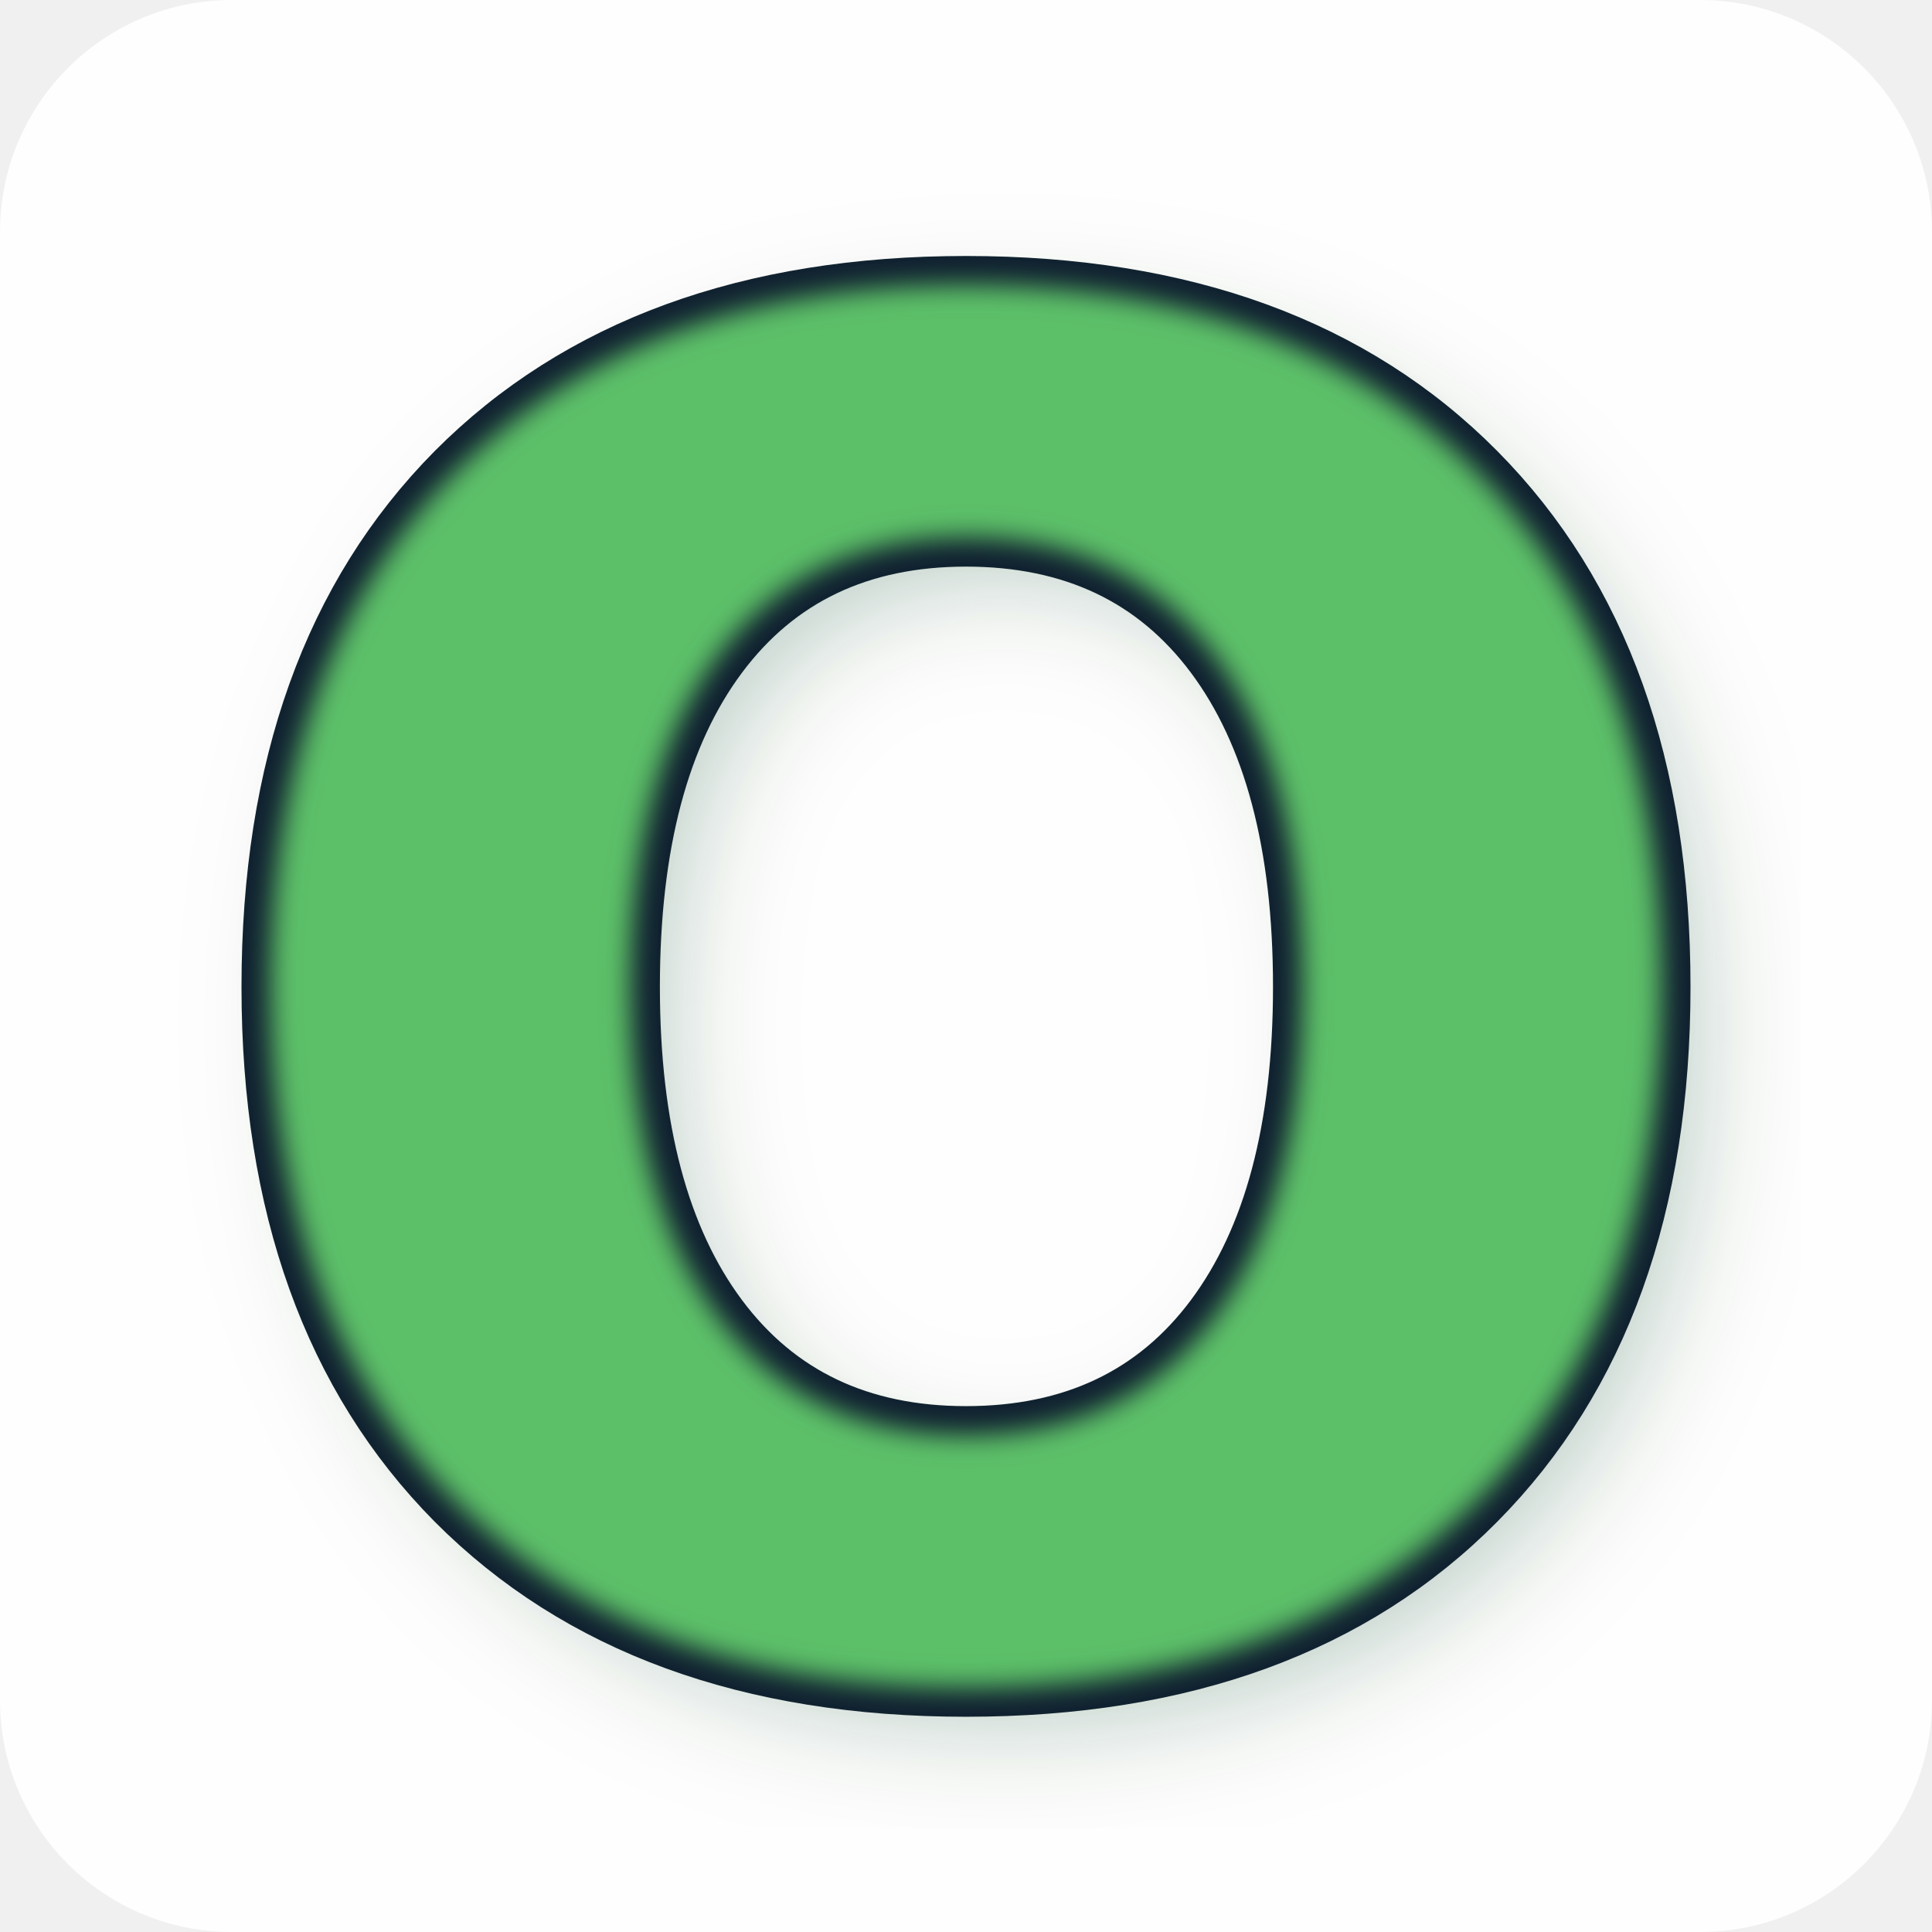
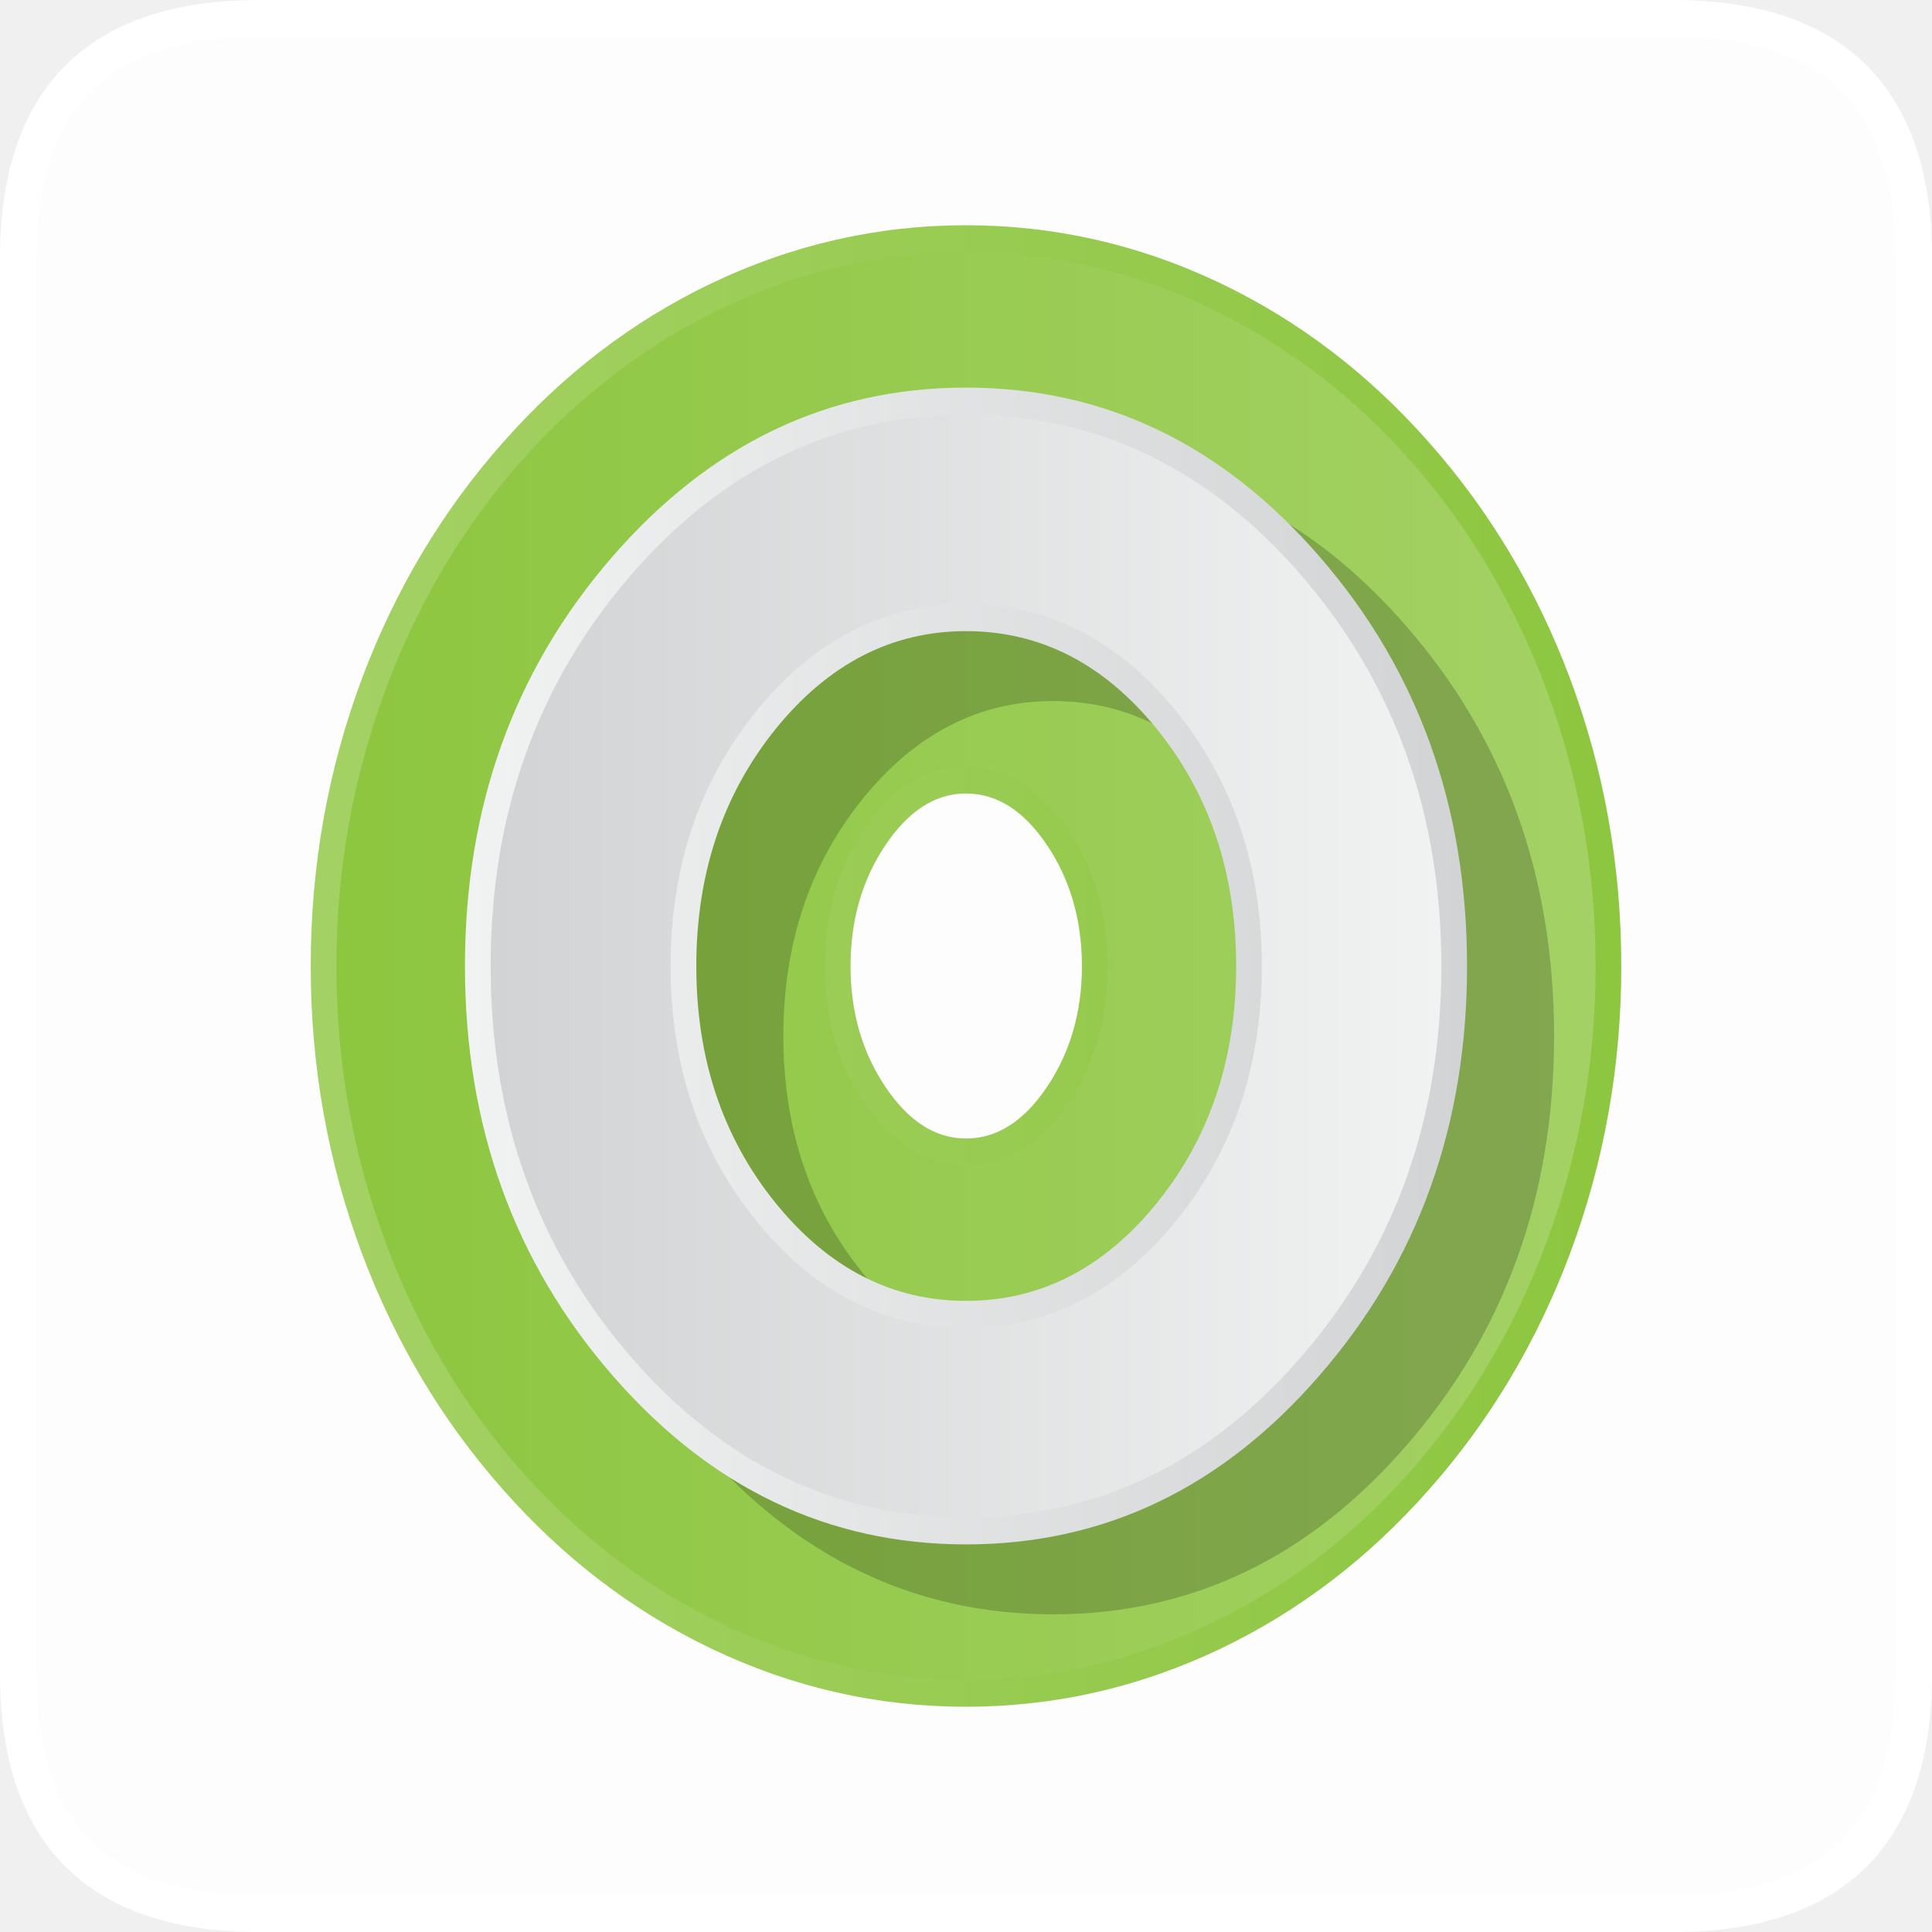
- <svg xmlns="http://www.w3.org/2000/svg" id="svg26" version="1.1" viewBox="0 0 100 100" height="100" width="100">
-   <defs id="defs30" />
-   <rect id="rect4" style="fill: #ffffff" stroke-width="4" opacity="0.90" stroke="#ffffff" ry="10" rx="10" height="96" width="96" y="2" x="2" />
-   <g id="g24" style="font-weight:bold;font-size:96px;font-family:'Comics Sans MS', Helvetica, sans-serif;text-anchor:middle;overflow:hidden">
-     <defs id="defs16">
-       <filter id="shadow">
-         <feGaussianBlur id="feGaussianBlur6" result="shadow" stdDeviation="2 2" />
-         <feOffset id="feOffset8" dy="1" dx="1" />
-       </filter>
-       <filter id="innerShadow">
-         <feGaussianBlur id="feGaussianBlur11" result="blur" stdDeviation="0.5" in="SourceGraphic" />
-         <feOffset id="feOffset13" dy="0" dx="0" in="blur" />
-       </filter>
-     </defs>
-     <g id="text18" style="opacity:0.5;fill:#104020;filter:url(#shadow)" aria-label="Ο">
-       <path id="path34" style="opacity:0.5;fill:#104020;filter:url(#shadow)" d="m 50,27.828 q -8.25,0 -12.797,6.094 -4.547,6.094 -4.547,17.156 0,11.016 4.547,17.109 Q 41.75,74.281 50,74.281 q 8.297,0 12.844,-6.094 4.547,-6.094 4.547,-17.109 0,-11.062 -4.547,-17.156 Q 58.297,27.828 50,27.828 Z M 50,14.75 q 16.875,0 26.438,9.656 Q 86,34.062 86,51.078 q 0,16.969 -9.562,26.625 -9.562,9.656 -26.438,9.656 -16.828,0 -26.438,-9.656 Q 14,68.047 14,51.078 14,34.062 23.562,24.406 33.172,14.75 50,14.75 Z" />
-     </g>
-     <g id="text20" style="fill:#000040;stroke:#102030;stroke-width:3" aria-label="Ο">
-       <path id="path37" style="fill:#000040;stroke:#102030;stroke-width:3" d="m 50,27.828 q -8.25,0 -12.797,6.094 -4.547,6.094 -4.547,17.156 0,11.016 4.547,17.109 Q 41.75,74.281 50,74.281 q 8.297,0 12.844,-6.094 4.547,-6.094 4.547,-17.109 0,-11.062 -4.547,-17.156 Q 58.297,27.828 50,27.828 Z M 50,14.75 q 16.875,0 26.438,9.656 Q 86,34.062 86,51.078 q 0,16.969 -9.562,26.625 -9.562,9.656 -26.438,9.656 -16.828,0 -26.438,-9.656 Q 14,68.047 14,51.078 14,34.062 23.562,24.406 33.172,14.75 50,14.75 Z" />
-     </g>
-     <g id="text22" style="fill:#5cc067;filter:url(#innerShadow)" aria-label="Ο">
-       <path id="path40" style="fill:#5cc067;filter:url(#innerShadow)" d="m 50,27.828 q -8.25,0 -12.797,6.094 -4.547,6.094 -4.547,17.156 0,11.016 4.547,17.109 Q 41.75,74.281 50,74.281 q 8.297,0 12.844,-6.094 4.547,-6.094 4.547,-17.109 0,-11.062 -4.547,-17.156 Q 58.297,27.828 50,27.828 Z M 50,14.75 q 16.875,0 26.438,9.656 Q 86,34.062 86,51.078 q 0,16.969 -9.562,26.625 -9.562,9.656 -26.438,9.656 -16.828,0 -26.438,-9.656 Q 14,68.047 14,51.078 14,34.062 23.562,24.406 33.172,14.75 50,14.75 Z" />
+ <svg xmlns="http://www.w3.org/2000/svg" xmlns:xlink="http://www.w3.org/1999/xlink" id="svg26" version="1.1" viewBox="0 0 140 140" height="140" width="140">
+   <defs id="defs30">
+     <linearGradient id="Gradient_74" gradientUnits="userSpaceOnUse" x1="52.438" y1="167.15" x2="197.762" y2="167.15" spreadMethod="pad">
+       <stop offset="0%" stop-color="#4EB9F3" id="stop381" />
+       <stop offset="100%" stop-color="#22A7F0" id="stop383" />
+     </linearGradient>
+     <linearGradient id="Gradient_75" gradientUnits="userSpaceOnUse" x1="55.287" y1="167.15" x2="194.913" y2="167.15" spreadMethod="pad">
+       <stop offset="0%" stop-color="#22A7F0" id="stop386" />
+       <stop offset="100%" stop-color="#4EB9F3" id="stop388" />
+     </linearGradient>
+     <linearGradient id="Gradient_76" gradientUnits="userSpaceOnUse" x1="69.525" y1="167.15" x2="180.675" y2="167.15" spreadMethod="pad">
+       <stop offset="0%" stop-color="#F1F2F2" id="stop391" />
+       <stop offset="100%" stop-color="#D1D3D4" id="stop393" />
+     </linearGradient>
+     <linearGradient id="Gradient_77" gradientUnits="userSpaceOnUse" x1="72.387" y1="167.15" x2="177.812" y2="167.15" spreadMethod="pad">
+       <stop offset="0%" stop-color="#D1D3D4" id="stop396" />
+       <stop offset="100%" stop-color="#F1F2F2" id="stop398" />
+     </linearGradient>
+     <linearGradient id="Gradient_78" gradientUnits="userSpaceOnUse" x1="226.912" y1="170.65" x2="346.587" y2="170.65" spreadMethod="pad">
+       <stop offset="0%" stop-color="#EB984E" id="stop401" />
+       <stop offset="100%" stop-color="#E67E22" id="stop403" />
+     </linearGradient>
+     <linearGradient id="Gradient_79" gradientUnits="userSpaceOnUse" x1="229.762" y1="170.65" x2="343.738" y2="170.65" spreadMethod="pad">
+       <stop offset="0%" stop-color="#E67E22" id="stop406" />
+       <stop offset="100%" stop-color="#EB984E" id="stop408" />
+     </linearGradient>
+     <linearGradient id="Gradient_80" gradientUnits="userSpaceOnUse" x1="244.012" y1="170.65" x2="329.488" y2="170.65" spreadMethod="pad">
+       <stop offset="0%" stop-color="#F1F2F2" id="stop411" />
+       <stop offset="100%" stop-color="#D1D3D4" id="stop413" />
+     </linearGradient>
+     <linearGradient id="Gradient_81" gradientUnits="userSpaceOnUse" x1="246.863" y1="170.65" x2="326.637" y2="170.65" spreadMethod="pad">
+       <stop offset="0%" stop-color="#D1D3D4" id="stop416" />
+       <stop offset="100%" stop-color="#F1F2F2" id="stop418" />
+     </linearGradient>
+     <linearGradient id="Gradient_82" gradientUnits="userSpaceOnUse" x1="389.963" y1="172.9" x2="503.238" y2="172.9" spreadMethod="pad">
+       <stop offset="0%" stop-color="#AF7AC5" id="stop421" />
+       <stop offset="100%" stop-color="#9B59B6" id="stop423" />
+     </linearGradient>
+     <linearGradient id="Gradient_83" gradientUnits="userSpaceOnUse" x1="392.812" y1="172.9" x2="500.388" y2="172.9" spreadMethod="pad">
+       <stop offset="0%" stop-color="#9B59B6" id="stop426" />
+       <stop offset="100%" stop-color="#AF7AC5" id="stop428" />
+     </linearGradient>
+     <linearGradient id="Gradient_84" gradientUnits="userSpaceOnUse" x1="407.062" y1="172.9" x2="486.138" y2="172.9" spreadMethod="pad">
+       <stop offset="0%" stop-color="#F1F2F2" id="stop431" />
+       <stop offset="100%" stop-color="#D1D3D4" id="stop433" />
+     </linearGradient>
+     <linearGradient id="Gradient_85" gradientUnits="userSpaceOnUse" x1="409.913" y1="172.9" x2="483.288" y2="172.9" spreadMethod="pad">
+       <stop offset="0%" stop-color="#D1D3D4" id="stop436" />
+       <stop offset="100%" stop-color="#F1F2F2" id="stop438" />
+     </linearGradient>
+     <linearGradient id="Gradient_86" gradientUnits="userSpaceOnUse" x1="525.712" y1="176.25" x2="671.087" y2="176.25" spreadMethod="pad">
+       <stop offset="0%" stop-color="#FFC241" id="stop441" />
+       <stop offset="100%" stop-color="#FFB312" id="stop443" />
+     </linearGradient>
+     <linearGradient id="Gradient_87" gradientUnits="userSpaceOnUse" x1="528.562" y1="176.25" x2="668.237" y2="176.25" spreadMethod="pad">
+       <stop offset="0%" stop-color="#FFB312" id="stop446" />
+       <stop offset="100%" stop-color="#FFC241" id="stop448" />
+     </linearGradient>
+     <linearGradient id="Gradient_88" gradientUnits="userSpaceOnUse" x1="541.475" y1="176.55" x2="652.625" y2="176.55" spreadMethod="pad">
+       <stop offset="0%" stop-color="#F1F2F2" id="stop451" />
+       <stop offset="100%" stop-color="#D1D3D4" id="stop453" />
+     </linearGradient>
+     <linearGradient id="Gradient_89" gradientUnits="userSpaceOnUse" x1="544.163" y1="176.5" x2="649.637" y2="176.5" spreadMethod="pad">
+       <stop offset="0%" stop-color="#D1D3D4" id="stop456" />
+       <stop offset="100%" stop-color="#F1F2F2" id="stop458" />
+     </linearGradient>
+     <linearGradient id="Gradient_90" gradientUnits="userSpaceOnUse" x1="705.525" y1="170.65" x2="829.475" y2="170.65" spreadMethod="pad">
+       <stop offset="0%" stop-color="#7B9BD3" id="stop461" />
+       <stop offset="61.961%" stop-color="#6389CB" id="stop463" />
+       <stop offset="100%" stop-color="#5A82C8" id="stop465" />
+     </linearGradient>
+     <linearGradient id="Gradient_91" gradientUnits="userSpaceOnUse" x1="708.375" y1="170.65" x2="826.625" y2="170.65" spreadMethod="pad">
+       <stop offset="0%" stop-color="#5A82C8" id="stop468" />
+       <stop offset="38.039%" stop-color="#6389CB" id="stop470" />
+       <stop offset="100%" stop-color="#7B9BD3" id="stop472" />
+     </linearGradient>
+     <linearGradient id="Gradient_92" gradientUnits="userSpaceOnUse" x1="722.625" y1="170.65" x2="812.375" y2="170.65" spreadMethod="pad">
+       <stop offset="0%" stop-color="#F1F2F2" id="stop475" />
+       <stop offset="100%" stop-color="#D1D3D4" id="stop477" />
+     </linearGradient>
+     <linearGradient id="Gradient_93" gradientUnits="userSpaceOnUse" x1="725.475" y1="170.65" x2="809.525" y2="170.65" spreadMethod="pad">
+       <stop offset="0%" stop-color="#D1D3D4" id="stop480" />
+       <stop offset="100%" stop-color="#F1F2F2" id="stop482" />
+     </linearGradient>
+     <linearGradient id="Gradient_94" gradientUnits="userSpaceOnUse" x1="855.925" y1="169.2" x2="990.575" y2="169.2" spreadMethod="pad">
+       <stop offset="0%" stop-color="#48C9B0" id="stop485" />
+       <stop offset="100%" stop-color="#1ABC9C" id="stop487" />
+     </linearGradient>
+     <linearGradient id="Gradient_95" gradientUnits="userSpaceOnUse" x1="858.775" y1="169.2" x2="987.725" y2="169.2" spreadMethod="pad">
+       <stop offset="0%" stop-color="#1ABC9C" id="stop490" />
+       <stop offset="100%" stop-color="#48C9B0" id="stop492" />
+     </linearGradient>
+     <linearGradient id="Gradient_96" gradientUnits="userSpaceOnUse" x1="873.025" y1="169.2" x2="973.475" y2="169.2" spreadMethod="pad">
+       <stop offset="0%" stop-color="#F1F2F2" id="stop495" />
+       <stop offset="100%" stop-color="#D1D3D4" id="stop497" />
+     </linearGradient>
+     <linearGradient id="Gradient_97" gradientUnits="userSpaceOnUse" x1="875.875" y1="169.2" x2="970.625" y2="169.2" spreadMethod="pad">
+       <stop offset="0%" stop-color="#D1D3D4" id="stop500" />
+       <stop offset="100%" stop-color="#F1F2F2" id="stop502" />
+     </linearGradient>
+     <linearGradient id="Gradient_98" gradientUnits="userSpaceOnUse" x1="1013.775" y1="172.65" x2="1148.425" y2="172.65" spreadMethod="pad">
+       <stop offset="0%" stop-color="#F379A4" id="stop505" />
+       <stop offset="100%" stop-color="#F0588D" id="stop507" />
+     </linearGradient>
+     <linearGradient id="Gradient_99" gradientUnits="userSpaceOnUse" x1="1016.625" y1="172.65" x2="1145.575" y2="172.65" spreadMethod="pad">
+       <stop offset="0%" stop-color="#F0588D" id="stop510" />
+       <stop offset="100%" stop-color="#F379A4" id="stop512" />
+     </linearGradient>
+     <linearGradient id="Gradient_100" gradientUnits="userSpaceOnUse" x1="1030.875" y1="172.65" x2="1131.325" y2="172.65" spreadMethod="pad">
+       <stop offset="0%" stop-color="#F1F2F2" id="stop515" />
+       <stop offset="100%" stop-color="#D1D3D4" id="stop517" />
+     </linearGradient>
+     <linearGradient id="Gradient_101" gradientUnits="userSpaceOnUse" x1="1033.725" y1="172.65" x2="1128.475" y2="172.65" spreadMethod="pad">
+       <stop offset="0%" stop-color="#D1D3D4" id="stop520" />
+       <stop offset="100%" stop-color="#F1F2F2" id="stop522" />
+     </linearGradient>
+     <linearGradient id="Gradient_8" gradientUnits="userSpaceOnUse" x1="55.313" y1="414.3" x2="207.288" y2="414.3" spreadMethod="pad">
+       <stop offset="0%" stop-color="#AF7AC5" id="stop47" />
+       <stop offset="100%" stop-color="#9B59B6" id="stop49" />
+     </linearGradient>
+     <linearGradient id="Gradient_9" gradientUnits="userSpaceOnUse" x1="58.163" y1="414.3" x2="204.438" y2="414.3" spreadMethod="pad">
+       <stop offset="0%" stop-color="#9B59B6" id="stop52" />
+       <stop offset="100%" stop-color="#AF7AC5" id="stop54" />
+     </linearGradient>
+     <linearGradient id="Gradient_10" gradientUnits="userSpaceOnUse" x1="71.775" y1="414.65" x2="189.225" y2="414.65" spreadMethod="pad">
+       <stop offset="0%" stop-color="#F1F2F2" id="stop57" />
+       <stop offset="100%" stop-color="#D1D3D4" id="stop59" />
+     </linearGradient>
+     <linearGradient id="Gradient_11" gradientUnits="userSpaceOnUse" x1="74.625" y1="414.65" x2="186.375" y2="414.65" spreadMethod="pad">
+       <stop offset="0%" stop-color="#D1D3D4" id="stop62" />
+       <stop offset="100%" stop-color="#F1F2F2" id="stop64" />
+     </linearGradient>
+     <linearGradient id="Gradient_12" gradientUnits="userSpaceOnUse" x1="132.15" y1="402.325" x2="132.15" y2="427.975" spreadMethod="pad">
+       <stop offset="0%" stop-color="#F1F2F2" id="stop67" />
+       <stop offset="100%" stop-color="#D1D3D4" id="stop69" />
+     </linearGradient>
+     <linearGradient id="Gradient_13" gradientUnits="userSpaceOnUse" x1="132.15" y1="405.175" x2="132.15" y2="425.125" spreadMethod="pad">
+       <stop offset="0%" stop-color="#D1D3D4" id="stop72" />
+       <stop offset="100%" stop-color="#F1F2F2" id="stop74" />
+     </linearGradient>
+     <linearGradient id="Gradient_14" gradientUnits="userSpaceOnUse" x1="227.588" y1="416.6" x2="287.413" y2="416.6" spreadMethod="pad">
+       <stop offset="0%" stop-color="#48C9B0" id="stop77" />
+       <stop offset="100%" stop-color="#1ABC9C" id="stop79" />
+     </linearGradient>
+     <linearGradient id="Gradient_15" gradientUnits="userSpaceOnUse" x1="230.425" y1="416.6" x2="284.575" y2="416.6" spreadMethod="pad">
+       <stop offset="0%" stop-color="#1ABC9C" id="stop82" />
+       <stop offset="100%" stop-color="#48C9B0" id="stop84" />
+     </linearGradient>
+     <linearGradient id="Gradient_16" gradientUnits="userSpaceOnUse" x1="244.675" y1="416.6" x2="270.325" y2="416.6" spreadMethod="pad">
+       <stop offset="0%" stop-color="#F1F2F2" id="stop87" />
+       <stop offset="100%" stop-color="#D1D3D4" id="stop89" />
+     </linearGradient>
+     <linearGradient id="Gradient_17" gradientUnits="userSpaceOnUse" x1="247.525" y1="416.6" x2="267.475" y2="416.6" spreadMethod="pad">
+       <stop offset="0%" stop-color="#D1D3D4" id="stop92" />
+       <stop offset="100%" stop-color="#F1F2F2" id="stop94" />
+     </linearGradient>
+     <linearGradient id="Gradient_18" gradientUnits="userSpaceOnUse" x1="328.425" y1="410.6" x2="463.075" y2="410.6" spreadMethod="pad">
+       <stop offset="0%" stop-color="#EB984E" id="stop97" />
+       <stop offset="100%" stop-color="#E67E22" id="stop99" />
+     </linearGradient>
+     <linearGradient id="Gradient_19" gradientUnits="userSpaceOnUse" x1="331.275" y1="410.6" x2="460.225" y2="410.6" spreadMethod="pad">
+       <stop offset="0%" stop-color="#E67E22" id="stop102" />
+       <stop offset="100%" stop-color="#EB984E" id="stop104" />
+     </linearGradient>
+     <linearGradient id="Gradient_20" gradientUnits="userSpaceOnUse" x1="345.525" y1="410.6" x2="445.975" y2="410.6" spreadMethod="pad">
+       <stop offset="0%" stop-color="#F1F2F2" id="stop107" />
+       <stop offset="100%" stop-color="#D1D3D4" id="stop109" />
+     </linearGradient>
+     <linearGradient id="Gradient_21" gradientUnits="userSpaceOnUse" x1="348.375" y1="410.6" x2="443.125" y2="410.6" spreadMethod="pad">
+       <stop offset="0%" stop-color="#D1D3D4" id="stop112" />
+       <stop offset="100%" stop-color="#F1F2F2" id="stop114" />
+     </linearGradient>
+     <linearGradient id="Gradient_22" gradientUnits="userSpaceOnUse" x1="487.663" y1="411.6" x2="633.038" y2="411.6" spreadMethod="pad">
+       <stop offset="0%" stop-color="#48C9B0" id="stop117" />
+       <stop offset="100%" stop-color="#1ABC9C" id="stop119" />
+     </linearGradient>
+     <linearGradient id="Gradient_23" gradientUnits="userSpaceOnUse" x1="490.513" y1="411.6" x2="630.188" y2="411.6" spreadMethod="pad">
+       <stop offset="0%" stop-color="#1ABC9C" id="stop122" />
+       <stop offset="100%" stop-color="#48C9B0" id="stop124" />
+     </linearGradient>
+     <linearGradient id="Gradient_24" gradientUnits="userSpaceOnUse" x1="504.775" y1="411.6" x2="615.925" y2="411.6" spreadMethod="pad">
+       <stop offset="0%" stop-color="#F1F2F2" id="stop127" />
+       <stop offset="100%" stop-color="#D1D3D4" id="stop129" />
+     </linearGradient>
+     <linearGradient id="Gradient_25" gradientUnits="userSpaceOnUse" x1="507.625" y1="411.6" x2="613.075" y2="411.6" spreadMethod="pad">
+       <stop offset="0%" stop-color="#D1D3D4" id="stop132" />
+       <stop offset="100%" stop-color="#F1F2F2" id="stop134" />
+     </linearGradient>
+     <linearGradient id="Gradient_26" gradientUnits="userSpaceOnUse" x1="648.088" y1="408.6" x2="814.812" y2="408.6" spreadMethod="pad">
+       <stop offset="0%" stop-color="#FFC241" id="stop137" />
+       <stop offset="100%" stop-color="#FFB312" id="stop139" />
+     </linearGradient>
+     <linearGradient id="Gradient_27" gradientUnits="userSpaceOnUse" x1="650.938" y1="408.6" x2="811.963" y2="408.6" spreadMethod="pad">
+       <stop offset="0%" stop-color="#FFB312" id="stop142" />
+       <stop offset="100%" stop-color="#FFC241" id="stop144" />
+     </linearGradient>
+     <linearGradient id="Gradient_28" gradientUnits="userSpaceOnUse" x1="665.188" y1="408.6" x2="797.713" y2="408.6" spreadMethod="pad">
+       <stop offset="0%" stop-color="#F1F2F2" id="stop147" />
+       <stop offset="100%" stop-color="#D1D3D4" id="stop149" />
+     </linearGradient>
+     <linearGradient id="Gradient_29" gradientUnits="userSpaceOnUse" x1="668.038" y1="408.6" x2="794.863" y2="408.6" spreadMethod="pad">
+       <stop offset="0%" stop-color="#D1D3D4" id="stop152" />
+       <stop offset="100%" stop-color="#F1F2F2" id="stop154" />
+     </linearGradient>
+     <linearGradient id="Gradient_30" gradientUnits="userSpaceOnUse" x1="834.275" y1="410.6" x2="968.925" y2="410.6" spreadMethod="pad">
+       <stop offset="0%" stop-color="#4EB9F3" id="stop157" />
+       <stop offset="100%" stop-color="#22A7F0" id="stop159" />
+     </linearGradient>
+     <linearGradient id="Gradient_31" gradientUnits="userSpaceOnUse" x1="837.125" y1="410.6" x2="966.075" y2="410.6" spreadMethod="pad">
+       <stop offset="0%" stop-color="#22A7F0" id="stop162" />
+       <stop offset="100%" stop-color="#4EB9F3" id="stop164" />
+     </linearGradient>
+     <linearGradient id="Gradient_32" gradientUnits="userSpaceOnUse" x1="851.375" y1="410.6" x2="951.825" y2="410.6" spreadMethod="pad">
+       <stop offset="0%" stop-color="#F1F2F2" id="stop167" />
+       <stop offset="100%" stop-color="#D1D3D4" id="stop169" />
+     </linearGradient>
+     <linearGradient id="Gradient_33" gradientUnits="userSpaceOnUse" x1="854.225" y1="410.6" x2="948.975" y2="410.6" spreadMethod="pad">
+       <stop offset="0%" stop-color="#D1D3D4" id="stop172" />
+       <stop offset="100%" stop-color="#F1F2F2" id="stop174" />
+     </linearGradient>
+     <linearGradient id="Gradient_34" gradientUnits="userSpaceOnUse" x1="1028.375" y1="328.25" x2="1192.625" y2="328.25" spreadMethod="pad">
+       <stop offset="0%" stop-color="#48C9B0" id="stop177" />
+       <stop offset="100%" stop-color="#1ABC9C" id="stop179" />
+     </linearGradient>
+     <linearGradient id="Gradient_35" gradientUnits="userSpaceOnUse" x1="1031.375" y1="328.25" x2="1189.625" y2="328.25" spreadMethod="pad">
+       <stop offset="0%" stop-color="#1ABC9C" id="stop182" />
+       <stop offset="100%" stop-color="#48C9B0" id="stop184" />
+     </linearGradient>
+     <linearGradient id="Gradient_36" gradientUnits="userSpaceOnUse" x1="1114.8" y1="317.775" x2="1114.8" y2="343.425" spreadMethod="pad">
+       <stop offset="0%" stop-color="#F1F2F2" id="stop187" />
+       <stop offset="100%" stop-color="#D1D3D4" id="stop189" />
+     </linearGradient>
+     <linearGradient id="Gradient_37" gradientUnits="userSpaceOnUse" x1="1114.8" y1="320.625" x2="1114.8" y2="340.575" spreadMethod="pad">
+       <stop offset="0%" stop-color="#D1D3D4" id="stop192" />
+       <stop offset="100%" stop-color="#F1F2F2" id="stop194" />
+     </linearGradient>
+     <linearGradient id="Gradient_38" gradientUnits="userSpaceOnUse" x1="1110.5" y1="365.137" x2="1110.5" y2="390.762" spreadMethod="pad">
+       <stop offset="0%" stop-color="#F1F2F2" id="stop197" />
+       <stop offset="100%" stop-color="#D1D3D4" id="stop199" />
+     </linearGradient>
+     <linearGradient id="Gradient_39" gradientUnits="userSpaceOnUse" x1="1110.5" y1="367.975" x2="1110.5" y2="387.925" spreadMethod="pad">
+       <stop offset="0%" stop-color="#D1D3D4" id="stop202" />
+       <stop offset="100%" stop-color="#F1F2F2" id="stop204" />
+     </linearGradient>
+     <linearGradient id="Gradient_40" gradientUnits="userSpaceOnUse" x1="1110.5" y1="265.788" x2="1110.5" y2="291.413" spreadMethod="pad">
+       <stop offset="0%" stop-color="#F1F2F2" id="stop207" />
+       <stop offset="100%" stop-color="#D1D3D4" id="stop209" />
+     </linearGradient>
+     <linearGradient id="Gradient_41" gradientUnits="userSpaceOnUse" x1="1110.5" y1="268.625" x2="1110.5" y2="288.575" spreadMethod="pad">
+       <stop offset="0%" stop-color="#D1D3D4" id="stop212" />
+       <stop offset="100%" stop-color="#F1F2F2" id="stop214" />
+     </linearGradient>
+     <linearGradient id="Gradient_42" gradientUnits="userSpaceOnUse" x1="78.275" y1="652.5" x2="223.625" y2="652.5" spreadMethod="pad">
+       <stop offset="0%" stop-color="#A4D165" id="stop217" />
+       <stop offset="100%" stop-color="#8DC63F" id="stop219" />
+     </linearGradient>
+     <linearGradient id="Gradient_43" gradientUnits="userSpaceOnUse" x1="81.137" y1="652.5" x2="220.762" y2="652.5" spreadMethod="pad">
+       <stop offset="0%" stop-color="#8DC63F" id="stop222" />
+       <stop offset="100%" stop-color="#A4D165" id="stop224" />
+     </linearGradient>
+     <linearGradient id="Gradient_44" gradientUnits="userSpaceOnUse" x1="95.387" y1="652.5" x2="206.512" y2="652.5" spreadMethod="pad">
+       <stop offset="0%" stop-color="#F1F2F2" id="stop227" />
+       <stop offset="100%" stop-color="#D1D3D4" id="stop229" />
+     </linearGradient>
+     <linearGradient id="Gradient_45" gradientUnits="userSpaceOnUse" x1="98.287" y1="652.5" x2="203.713" y2="652.5" spreadMethod="pad">
+       <stop offset="0%" stop-color="#D1D3D4" id="stop232" />
+       <stop offset="100%" stop-color="#F1F2F2" id="stop234" />
+     </linearGradient>
+     <linearGradient xlink:href="#Gradient_42" id="linearGradient2093" gradientUnits="userSpaceOnUse" x1="78.275" y1="652.5" x2="223.625" y2="652.5" spreadMethod="pad" />
+     <linearGradient xlink:href="#Gradient_43" id="linearGradient2099" gradientUnits="userSpaceOnUse" x1="81.137" y1="652.5" x2="220.762" y2="652.5" spreadMethod="pad" />
+     <linearGradient xlink:href="#Gradient_44" id="linearGradient2109" gradientUnits="userSpaceOnUse" x1="95.387" y1="652.5" x2="206.512" y2="652.5" spreadMethod="pad" />
+     <linearGradient xlink:href="#Gradient_45" id="linearGradient2115" gradientUnits="userSpaceOnUse" x1="98.287" y1="652.5" x2="203.713" y2="652.5" spreadMethod="pad" />
+   </defs>
+   <g transform="matrix(0.8805756,0,0,0.8789809,69.95231,70.00073)" id="g3712">
+     <g transform="matrix(1.523346,0,0,1.522385,374.2,-515.65)" id="g3710">
+       <g id="use3706">
+         <path style="fill:#ffffff;fill-opacity:0.878;stroke:none" id="path76" d="m -296.85,377.05 q 0,13 13,13 h 76.4 q 13,0 13,-13 V 300.4 q 0,-13 -13,-13 h -76.4 q -13,0 -13,13 z" />
+       </g>
+       <path d="m -283.806,287.388 h 76.4 q 13,0 13,13 v 76.65 q 0,13 -13,13 h -76.4 q -13,0 -13,-13 v -76.65 q 0,-13 13,-13 z" id="use3708" style="fill:none;stroke:#ffffff;stroke-width:1.97;stroke-linecap:round;stroke-linejoin:round" />
+     </g>
+   </g>
+   <g transform="matrix(0.6536102,0,0,0.6536102,70,69.98366)" id="g2926">
+     <g transform="translate(-150.95,-652.45)" id="g2908">
+       <g id="use2906">
+         <path style="fill:url(#linearGradient2093);stroke:none" id="path2089" d="m 150.95,570.35 q -14.75,0 -28.25,6.45 -13.05,6.25 -23.1,17.65 -10.05,11.35 -15.6,26.1 -5.7,15.25 -5.7,31.95 0,16.65 5.7,31.9 5.55,14.75 15.6,26.1 10.05,11.4 23.1,17.65 13.5,6.45 28.25,6.45 14.75,0 28.25,-6.45 13.05,-6.25 23.1,-17.65 10.05,-11.35 15.6,-26.1 5.7,-15.25 5.7,-31.9 0,-16.7 -5.7,-31.95 -5.55,-14.75 -15.6,-26.1 -10.05,-11.4 -23.1,-17.65 -13.5,-6.45 -28.25,-6.45 m 0,63 q 5.15,0 9,5.75 3.85,5.75 3.85,13.4 0,7.6 -3.85,13.35 -3.85,5.75 -9,5.75 -5.1,0 -8.95,-5.75 -3.85,-5.75 -3.85,-13.35 0,-7.65 3.85,-13.4 3.85,-5.75 8.95,-5.75 z" />
+       </g>
+     </g>
+     <g transform="translate(-150.95,-652.45)" id="g2912">
+       <g id="use2910">
+         <path style="fill:url(#linearGradient2099);stroke:none" id="path2095" d="m 150.95,573.35 q -14.2,0 -27.15,6.25 -12.5,6 -22.2,16.95 -9.65,10.95 -14.95,25.15 -5.5,14.75 -5.5,30.8 0,16.05 5.5,30.75 5.3,14.2 14.95,25.15 9.7,10.95 22.2,16.95 12.95,6.25 27.15,6.25 14.2,0 27.15,-6.25 12.55,-6 22.2,-16.95 9.65,-10.95 14.95,-25.15 5.5,-14.7 5.5,-30.75 0,-16.1 -5.5,-30.8 -5.3,-14.2 -14.95,-25.15 -9.65,-10.95 -22.2,-16.95 -12.95,-6.25 -27.15,-6.25 m -11,63.6 q 4.65,-6.6 11,-6.6 6.4,0 11.05,6.6 4.65,6.55 4.65,15.55 0,8.95 -4.65,15.55 -4.65,6.55 -11.05,6.55 -6.35,0 -11,-6.55 -4.65,-6.6 -4.65,-15.55 0,-9 4.65,-15.55 z" />
+       </g>
+     </g>
+     <g transform="translate(-141.3,-644.7)" id="g2916">
+       <g id="use2914">
+         <path style="fill:#000000;fill-opacity:0.2;stroke:none" id="path2101" d="m 111.7,607.15 q -16.3,18.8 -16.3,45.35 0,26.5 16.3,45.3 16.3,18.8 39.25,18.8 23,0 39.25,-18.8 16.3,-18.8 16.3,-45.3 0,-26.55 -16.3,-45.35 -16.25,-18.8 -39.25,-18.8 -22.95,0 -39.25,18.8 m 18.1,19.1 q 8.8,-10.9 21.15,-10.9 12.4,0 21.2,10.9 8.75,10.85 8.75,26.25 0,15.35 -8.75,26.2 -8.8,10.9 -21.2,10.9 -12.35,0 -21.15,-10.9 -8.75,-10.85 -8.75,-26.2 0,-15.35 8.75,-26.25 z" />
+       </g>
+     </g>
+     <g transform="translate(-150.95,-652.45)" id="g2920">
+       <g id="use2918">
+         <path style="fill:url(#linearGradient2109);stroke:none" id="path2105" d="m 111.7,607.15 q -16.3,18.8 -16.3,45.35 0,26.5 16.3,45.3 16.3,18.8 39.25,18.8 23,0 39.25,-18.8 16.3,-18.8 16.3,-45.3 0,-26.55 -16.3,-45.35 -16.25,-18.8 -39.25,-18.8 -22.95,0 -39.25,18.8 m 18.1,19.1 q 8.8,-10.9 21.15,-10.9 12.4,0 21.2,10.9 8.75,10.85 8.75,26.25 0,15.35 -8.75,26.2 -8.8,10.9 -21.2,10.9 -12.35,0 -21.15,-10.9 -8.75,-10.85 -8.75,-26.2 0,-15.35 8.75,-26.25 z" />
+       </g>
+     </g>
+     <g transform="translate(-150.95,-652.45)" id="g2924">
+       <g id="use2922">
+         <path style="fill:url(#linearGradient2115);stroke:none" id="path2111" d="m 113.7,609.25 q -15.45,17.95 -15.45,43.25 0,25.25 15.45,43.2 15.45,17.9 37.25,17.9 21.8,0 37.25,-17.9 15.45,-17.9 15.45,-43.2 0,-25.3 -15.45,-43.25 -15.45,-17.9 -37.25,-17.9 -21.8,0 -37.25,17.9 m 14.1,14.85 q 9.6,-11.75 23.15,-11.75 13.55,0 23.2,11.75 9.6,11.8 9.6,28.4 0,16.6 -9.6,28.35 -9.65,11.75 -23.2,11.75 -13.55,0 -23.15,-11.75 -9.6,-11.75 -9.6,-28.35 0,-16.6 9.6,-28.4 z" />
+       </g>
    </g>
  </g>
</svg>
